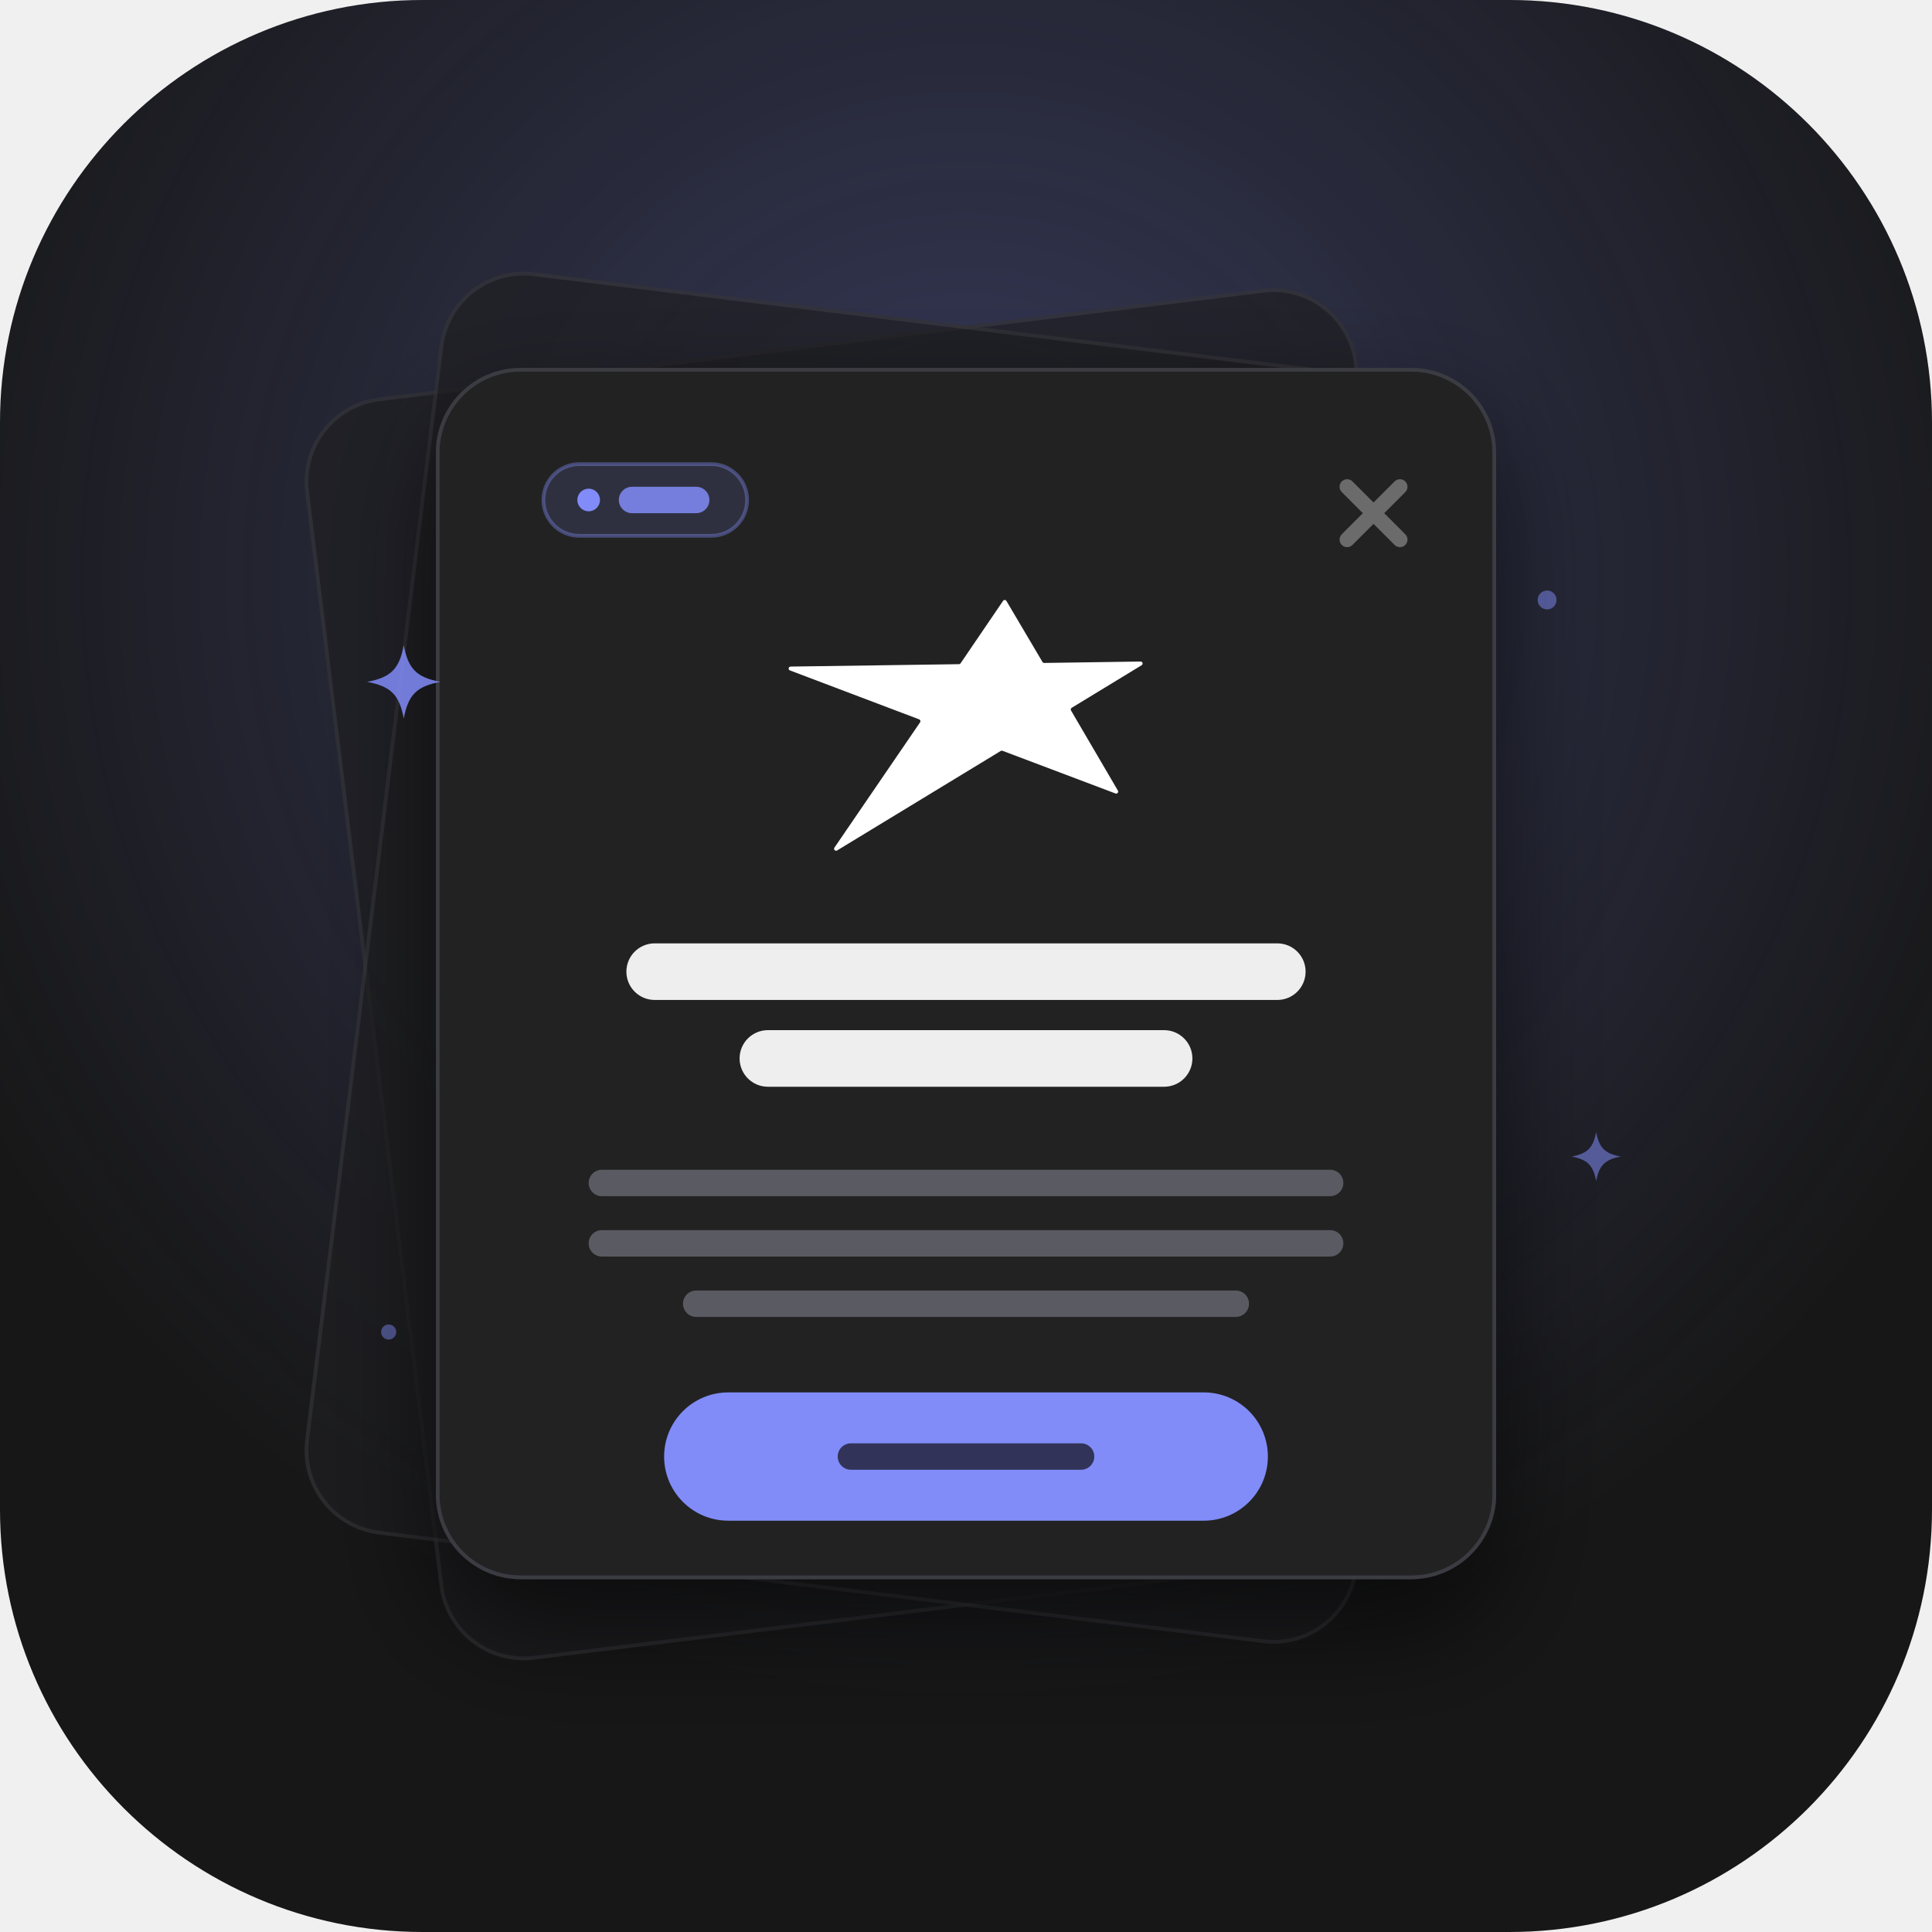
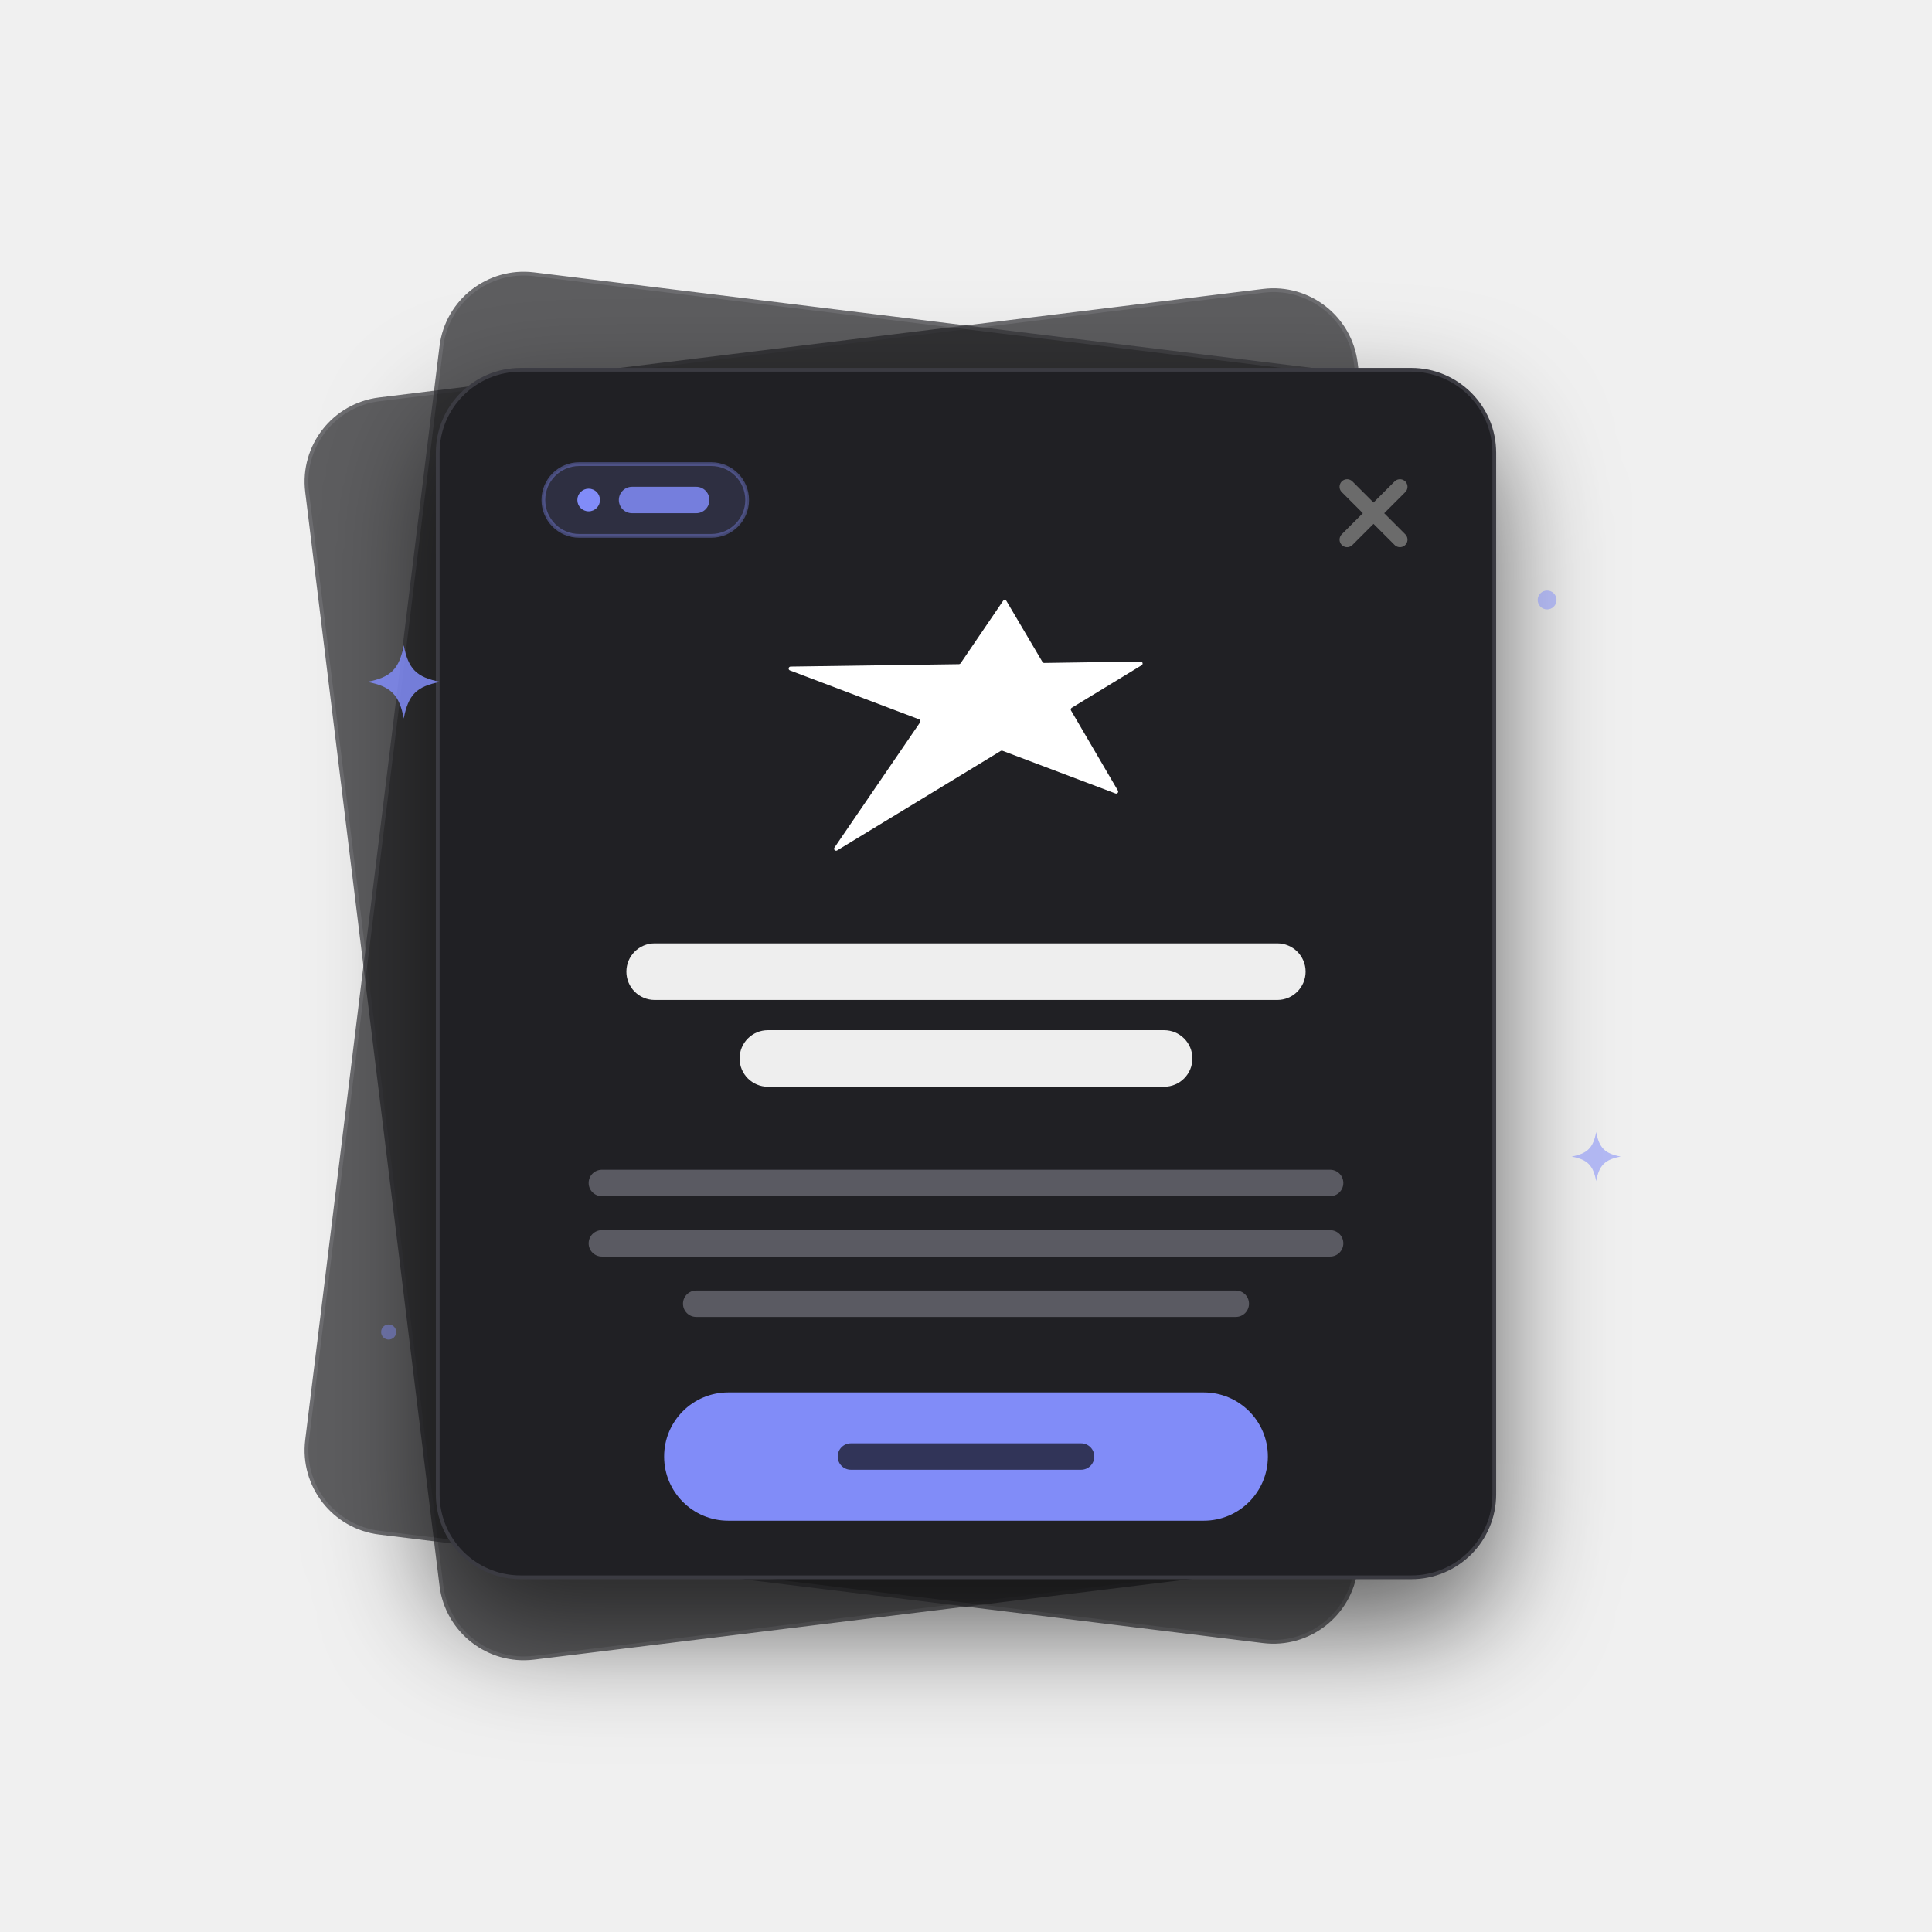
- <svg xmlns="http://www.w3.org/2000/svg" width="1024" height="1024" viewBox="0 0 1024 1024" role="img" aria-labelledby="splash-title">
+ <svg xmlns="http://www.w3.org/2000/svg" width="1024" height="1024" viewBox="0 0 1024 1024">
  <defs>
-     <radialGradient id="glow" cx="50%" cy="30%" r="58%">
-       <stop offset="0" stop-color="#818cf8" stop-opacity=".3" />
-       <stop offset="1" stop-color="#818cf8" stop-opacity="0" />
-     </radialGradient>
-     <filter id="shadow" x="-35%" y="-35%" width="170%" height="170%">
-       <feDropShadow dx="0" dy="26" stdDeviation="30" flood-color="#000000" flood-opacity=".6" />
+     <filter id="filter-1" filterUnits="userSpaceOnUse" x="113" y="77" width="798" height="878" color-interpolation-filters="sRGB">
+       <feGaussianBlur in="SourceAlpha" stdDeviation="30" />
+       <feOffset dx="0" dy="26" result="shadow" />
+       <feFlood flood-color="#000000" flood-opacity="0.6" />
+       <feComposite in2="shadow" operator="in" result="paint" />
+       <feMerge>
+         <feMergeNode in="paint" />
+         <feMergeNode in="SourceGraphic" />
+       </feMerge>
    </filter>
  </defs>
-   <rect width="1024" height="1024" rx="224" fill="#171717" />
-   <rect width="1024" height="1024" rx="224" fill="url(#glow)" />
-   <g transform="rotate(-7 512 512)">
-     <rect x="196" y="176" width="560" height="672" rx="44" fill="#1e1e21" stroke="#333338" stroke-width="2" opacity=".7" />
+   <g id="Layer_1" data-name="Layer 1">
+     <path d="M201.079 211.653 L669.561 154.131 C693.681 151.169 715.634 168.321 718.595 192.44 L789.767 772.087 C792.729 796.207 775.577 818.16 751.457 821.122 L282.976 878.644 C258.856 881.605 236.903 864.454 233.941 840.334 L162.77 260.687 C159.808 236.568 176.96 214.614 201.079 211.653 Z" fill="#1e1e21" stroke="#333338" stroke-width="2" opacity="0.7" />
+     <path d="M282.976 145.356 L751.457 202.878 C775.577 205.84 792.729 227.793 789.767 251.913 L718.595 831.56 C715.634 855.679 693.681 872.831 669.561 869.869 L201.079 812.347 C176.96 809.386 159.808 787.432 162.77 763.313 L233.941 183.666 C236.903 159.546 258.856 142.395 282.976 145.356 Z" fill="#1e1e21" stroke="#333338" stroke-width="2" opacity="0.7" />
+     <g filter="url(#filter-1)">
+       <path d="M276 196 L748 196 C772.301 196 792 215.699 792 240 L792 792 C792 816.301 772.301 836 748 836 L276 836 C251.699 836 232 816.301 232 792 L232 240 C232 215.699 251.699 196 276 196 Z" fill="#202024" stroke="#3b3b42" stroke-width="2" />
+     </g>
+     <path d="M307 246 L377 246 C387.493 246 396 254.507 396 265 L396 265 C396 275.493 387.493 284 377 284 L307 284 C296.507 284 288 275.493 288 265 L288 265 C288 254.507 296.507 246 307 246 Z" fill="#818cf8" fill-opacity="0.14" stroke="#818cf8" stroke-opacity="0.38" stroke-width="2" />
+     <circle cx="312" cy="265" r="6" fill="#818cf8" />
+     <path d="M335 258 L369 258 C372.866 258 376 261.134 376 265 L376 265 C376 268.866 372.866 272 369 272 L335 272 C331.134 272 328 268.866 328 265 L328 265 C328 261.134 331.134 258 335 258 Z" fill="#818cf8" fill-opacity="0.85" />
+     <path d="M714 258 L742 286 M742 258 L714 286" fill="#000000" stroke="#6b6b6b" stroke-width="8" stroke-linecap="round" />
+     <path d="M533.431 318.518 L552.534 350.858 C552.727 351.184 553.079 351.382 553.457 351.376 L604.536 350.625 C605.61 350.609 606.017 352.021 605.1 352.58 L568.028 375.149 C567.536 375.448 567.375 376.086 567.666 376.582 L592.513 419.039 C593.015 419.897 592.161 420.909 591.231 420.558 L531.336 397.935 C531.033 397.821 530.693 397.852 530.416 398.021 L443.685 450.754 C442.716 451.344 441.627 450.195 442.267 449.258 L487.665 382.852 C488.05 382.288 487.807 381.513 487.169 381.27 L418.682 355.336 C417.594 354.923 417.877 353.312 419.041 353.295 L508.27 352.029 C508.613 352.023 508.933 351.852 509.127 351.567 L531.652 318.461 C532.087 317.822 533.038 317.853 533.431 318.519 Z" fill="#ffffff" />
+     <path d="M347 500 L677 500 C685.284 500 692 506.716 692 515 L692 515 C692 523.284 685.284 530 677 530 L347 530 C338.716 530 332 523.284 332 515 L332 515 C332 506.716 338.716 500 347 500 Z" fill="#ffffff" fill-opacity="0.92" />
+     <path d="M407 546 L617 546 C625.284 546 632 552.716 632 561 L632 561 C632 569.284 625.284 576 617 576 L407 576 C398.716 576 392 569.284 392 561 L392 561 C392 552.716 398.716 546 407 546 Z" fill="#ffffff" fill-opacity="0.92" />
+     <path d="M319 620 L705 620 C708.866 620 712 623.134 712 627 L712 627 C712 630.866 708.866 634 705 634 L319 634 C315.134 634 312 630.866 312 627 L312 627 C312 623.134 315.134 620 319 620 Z" fill="#5a5a62" />
+     <path d="M319 652 L705 652 C708.866 652 712 655.134 712 659 L712 659 C712 662.866 708.866 666 705 666 L319 666 C315.134 666 312 662.866 312 659 L312 659 C312 655.134 315.134 652 319 652 Z" fill="#5a5a62" />
+     <path d="M369 684 L655 684 C658.866 684 662 687.134 662 691 L662 691 C662 694.866 658.866 698 655 698 L369 698 C365.134 698 362 694.866 362 691 L362 691 C362 687.134 365.134 684 369 684 Z" fill="#5a5a62" />
+     <path d="M386 738 L638 738 C656.778 738 672 753.222 672 772 L672 772 C672 790.778 656.778 806 638 806 L386 806 C367.222 806 352 790.778 352 772 L352 772 C352 753.222 367.222 738 386 738 Z" fill="#818cf8" />
+     <path d="M451 765 L573 765 C576.866 765 580 768.134 580 772 L580 772 C580 775.866 576.866 779 573 779 L451 779 C447.134 779 444 775.866 444 772 L444 772 C444 768.134 447.134 765 451 765 Z" fill="#12121b" fill-opacity="0.72" />
+     <path d="M214 342 C216.4 354.6 220.8 359 233.4 361.4 C220.8 363.8 216.4 368.2 214 380.8 C211.6 368.2 207.2 363.8 194.6 361.4 C207.2 359 211.6 354.6 214 342 Z" fill="#818cf8" fill-opacity="0.85" />
+     <path d="M846 600 C847.6 608.4 850.6 611.4 859 613 C850.6 614.6 847.6 617.6 846 626 C844.4 617.6 841.4 614.6 833 613 C841.4 611.4 844.4 608.4 846 600 Z" fill="#818cf8" fill-opacity="0.55" />
+     <circle cx="820" cy="318" r="5" fill="#818cf8" fill-opacity="0.5" />
+     <circle cx="206" cy="706" r="4" fill="#818cf8" fill-opacity="0.45" />
  </g>
-   <g transform="rotate(7 512 512)">
-     <rect x="196" y="176" width="560" height="672" rx="44" fill="#1e1e21" stroke="#333338" stroke-width="2" opacity=".7" />
-   </g>
-   <g filter="url(#shadow)">
-     <rect x="232" y="196" width="560" height="640" rx="44" fill="#202024" stroke="#3b3b42" stroke-width="2" />
-   </g>
-   <rect x="288" y="246" width="108" height="38" rx="19" fill="#818cf8" fill-opacity=".14" stroke="#818cf8" stroke-opacity=".38" stroke-width="2" />
-   <circle cx="312" cy="265" r="6" fill="#818cf8" />
-   <rect x="328" y="258" width="48" height="14" rx="7" fill="#818cf8" fill-opacity=".85" />
-   <path d="M714 258 L742 286 M742 258 L714 286" stroke="#6b6b6b" stroke-width="8" stroke-linecap="round" />
-   <g transform="translate(418 318) scale(0.0879)">
-     <path fill="#ffffff" d="m1313.21,5.89l217.33,367.92c2.19,3.71,6.2,5.96,10.5,5.89l581.1-8.54c12.22-.18,16.85,15.88,6.41,22.24l-421.75,256.76c-5.59,3.4-7.42,10.66-4.11,16.3l282.67,483.02c5.71,9.76-4.01,21.27-14.59,17.28l-681.39-257.37c-3.45-1.3-7.32-.95-10.47.97l-986.7,599.93c-11.03,6.71-23.42-6.36-16.13-17.02l516.47-755.48c4.38-6.41,1.61-15.23-5.65-17.99L7.76,424.75c-12.38-4.69-9.16-23.02,4.08-23.21l1015.12-14.41c3.91-.06,7.55-2.01,9.75-5.25L1292.97,5.25c4.95-7.27,15.77-6.92,20.24.65Z" />
-   </g>
-   <rect x="332" y="500" width="360" height="30" rx="15" fill="#ffffff" fill-opacity=".92" />
-   <rect x="392" y="546" width="240" height="30" rx="15" fill="#ffffff" fill-opacity=".92" />
-   <rect x="312" y="620" width="400" height="14" rx="7" fill="#5a5a62" />
-   <rect x="312" y="652" width="400" height="14" rx="7" fill="#5a5a62" />
-   <rect x="362" y="684" width="300" height="14" rx="7" fill="#5a5a62" />
-   <rect x="352" y="738" width="320" height="68" rx="34" fill="#818cf8" />
-   <rect x="444" y="765" width="136" height="14" rx="7" fill="#12121b" fill-opacity=".72" />
-   <path d="M214 342c2.4 12.6 6.8 17 19.4 19.4-12.6 2.4-17 6.8-19.4 19.4-2.4-12.6-6.8-17-19.4-19.4 12.6-2.4 17-6.8 19.4-19.4Z" fill="#818cf8" fill-opacity=".85" />
-   <path d="M846 600c1.6 8.4 4.6 11.4 13 13-8.4 1.6-11.4 4.6-13 13-1.6-8.4-4.6-11.4-13-13 8.4-1.6 11.4-4.6 13-13Z" fill="#818cf8" fill-opacity=".55" />
-   <circle cx="820" cy="318" r="5" fill="#818cf8" fill-opacity=".5" />
-   <circle cx="206" cy="706" r="4" fill="#818cf8" fill-opacity=".45" />
</svg>
